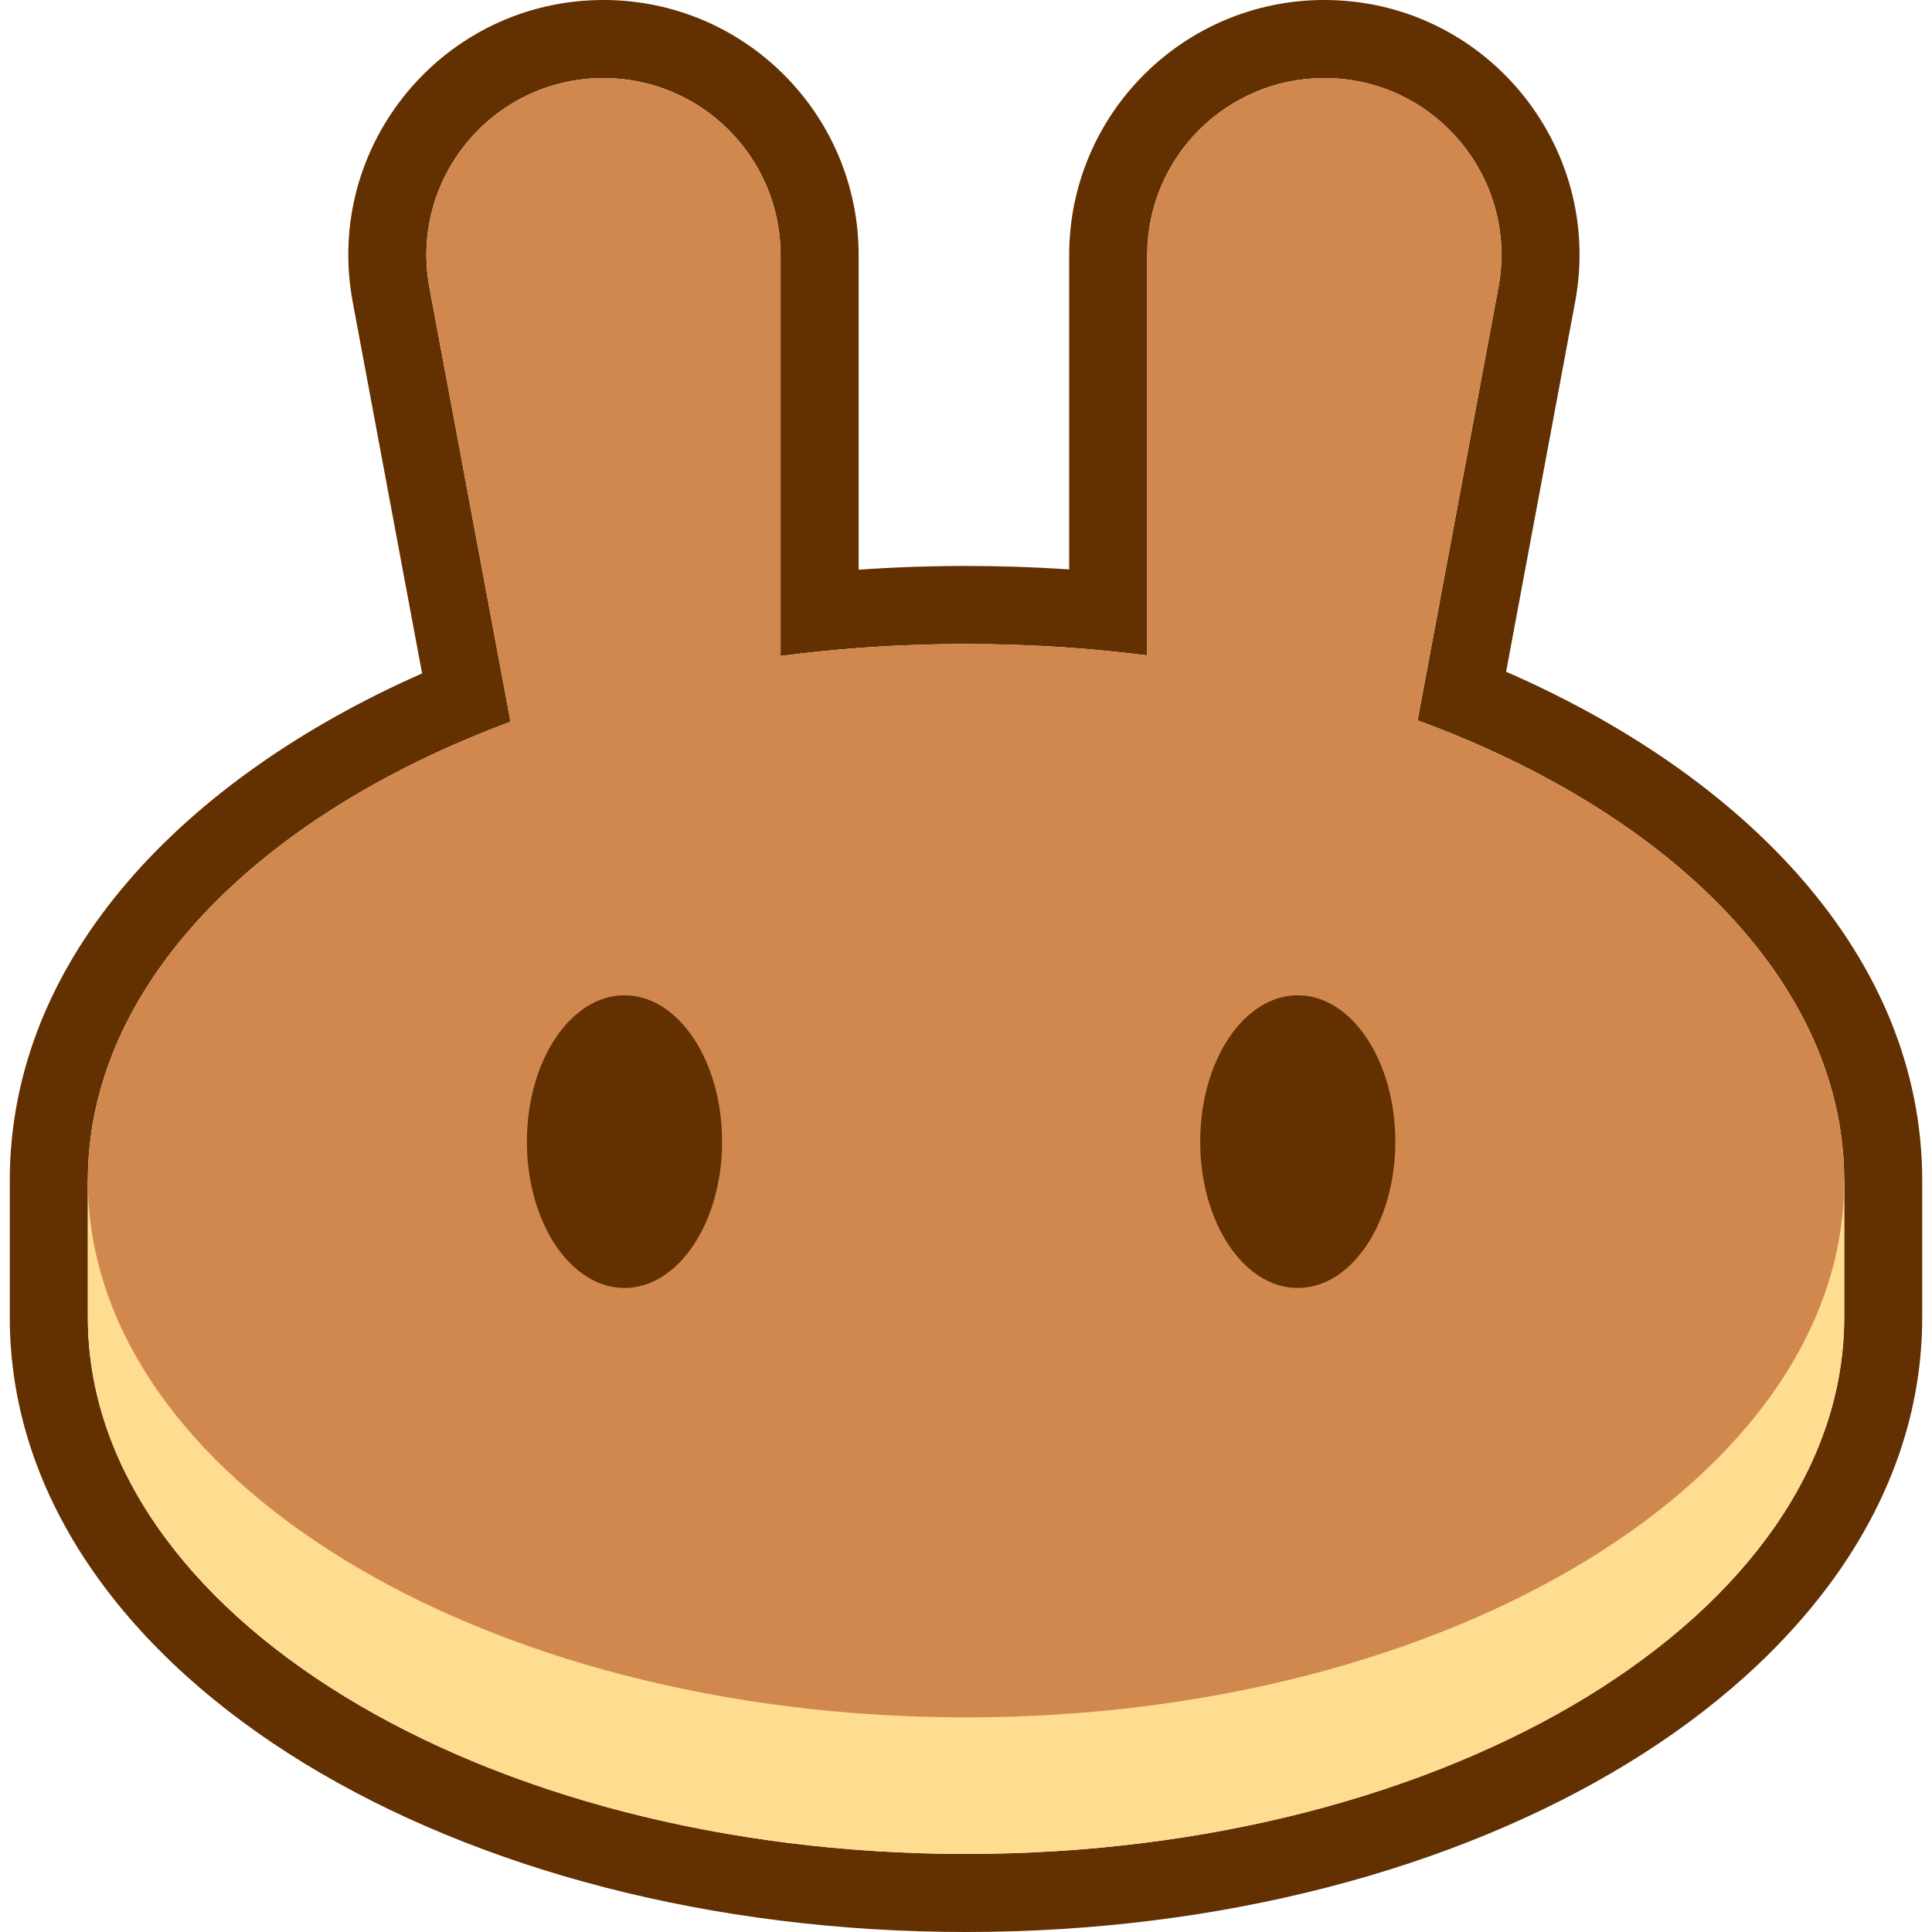
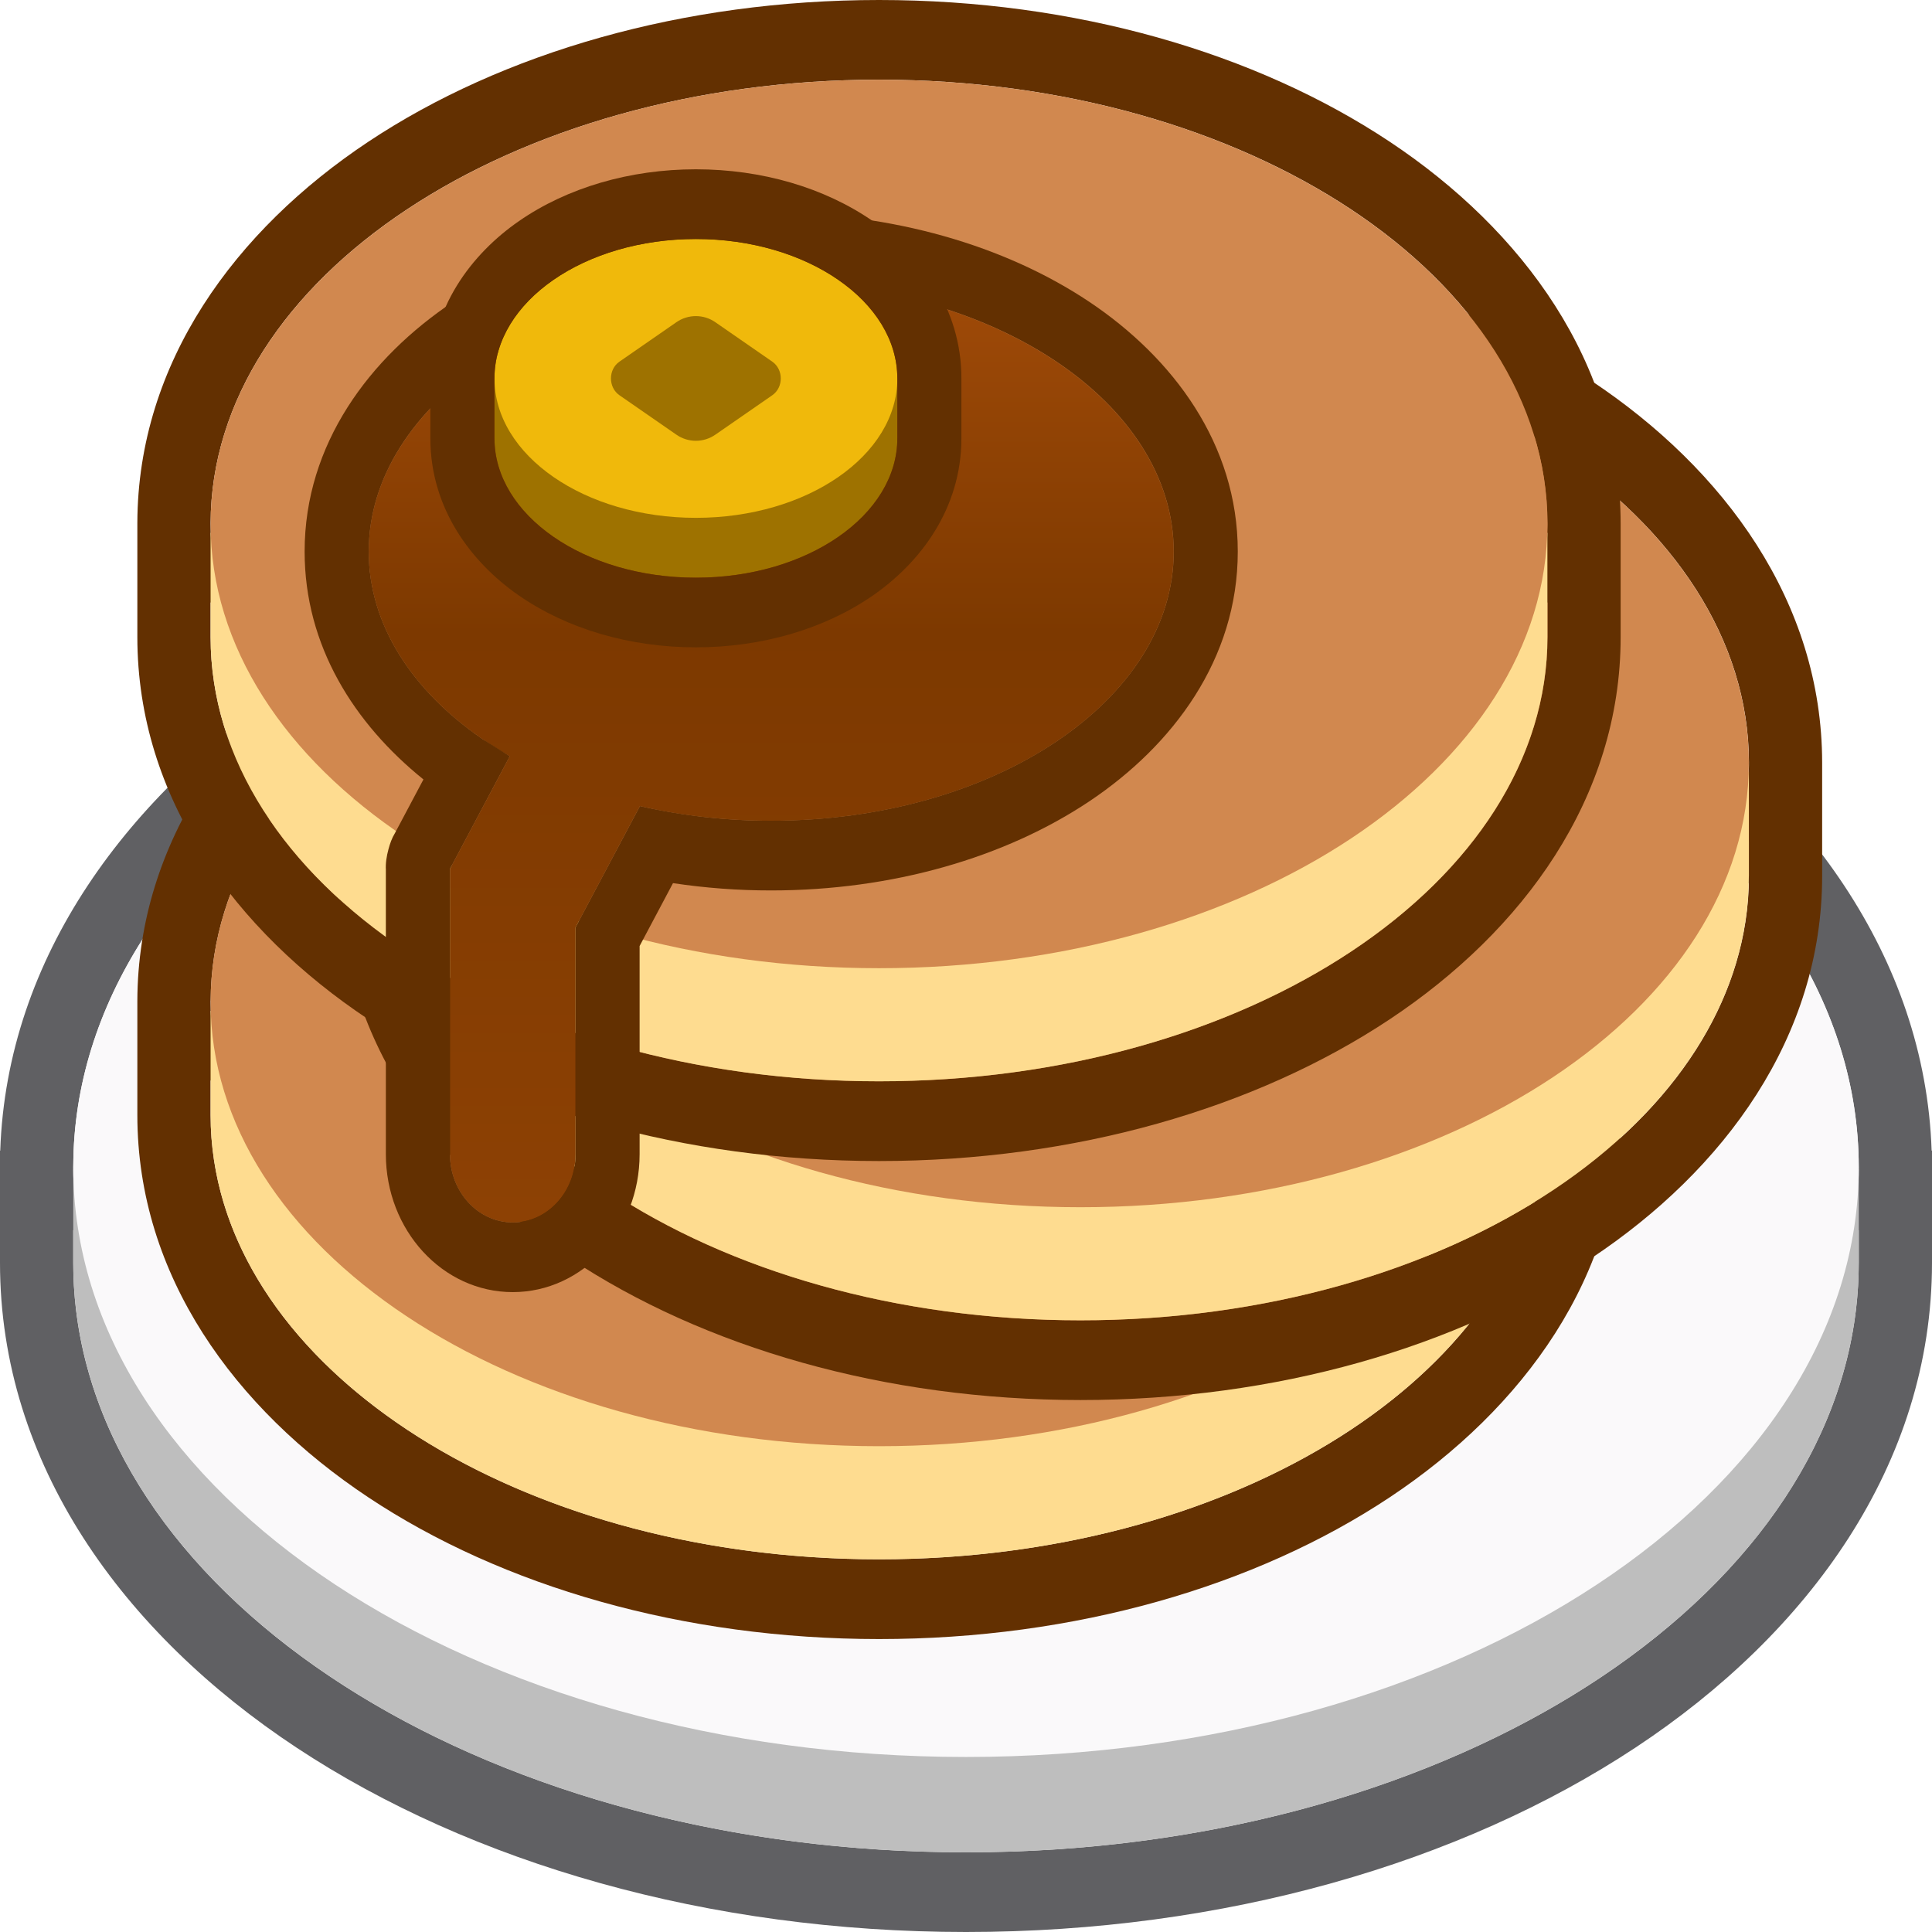
- <svg xmlns="http://www.w3.org/2000/svg" viewBox="0 0 32 32" width="32" height="32">
-   <path fill-rule="evenodd" clip-rule="evenodd" d="M5.842 5.002C5.356 2.402 7.351 0 9.996 0C12.33 0 14.222 1.892 14.222 4.226V9.436C14.806 9.395 15.399 9.374 16 9.374C16.577 9.374 17.147 9.393 17.709 9.431V4.226C17.709 1.892 19.601 0 21.935 0C24.58 0 26.575 2.402 26.089 5.002L24.946 11.126C28.87 12.839 31.838 15.816 31.838 19.556V21.818C31.838 24.894 29.804 27.469 26.959 29.207C24.093 30.959 20.215 32 16 32C11.785 32 7.907 30.959 5.041 29.207C2.196 27.469 0.162 24.894 0.162 21.818V19.556C0.162 15.835 3.099 12.871 6.991 11.154L5.842 5.002ZM23.48 11.931L24.818 4.764C25.155 2.96 23.771 1.293 21.935 1.293C20.315 1.293 19.002 2.606 19.002 4.226V10.856C18.577 10.802 18.146 10.759 17.709 10.727C17.148 10.687 16.578 10.667 16 10.667C15.398 10.667 14.805 10.689 14.222 10.732C13.785 10.765 13.354 10.809 12.929 10.865V4.226C12.929 2.606 11.616 1.293 9.996 1.293C8.161 1.293 6.776 2.96 7.113 4.764L8.456 11.954C4.258 13.514 1.455 16.334 1.455 19.556V21.818C1.455 26.727 7.967 30.707 16 30.707C24.033 30.707 30.546 26.727 30.546 21.818V19.556C30.546 16.318 27.713 13.485 23.48 11.931Z" fill="#633001" />
-   <path d="M30.546 21.818C30.546 26.727 24.033 30.707 16 30.707C7.967 30.707 1.455 26.727 1.455 21.818V19.556H30.546V21.818Z" fill="#FEDC90" />
-   <path fill-rule="evenodd" clip-rule="evenodd" d="M7.113 4.764C6.776 2.96 8.161 1.293 9.996 1.293C11.616 1.293 12.929 2.606 12.929 4.226V10.865C13.919 10.735 14.947 10.667 16 10.667C17.029 10.667 18.033 10.732 19.002 10.856V4.226C19.002 2.606 20.315 1.293 21.935 1.293C23.771 1.293 25.155 2.96 24.818 4.764L23.48 11.931C27.713 13.485 30.546 16.318 30.546 19.556C30.546 24.465 24.033 28.445 16 28.445C7.967 28.445 1.455 24.465 1.455 19.556C1.455 16.334 4.258 13.514 8.456 11.954L7.113 4.764Z" fill="#D1884F" />
-   <path class="left-eye" d="M11.96 18.909C11.96 20.248 11.236 21.333 10.343 21.333C9.451 21.333 8.727 20.248 8.727 18.909C8.727 17.57 9.451 16.485 10.343 16.485C11.236 16.485 11.96 17.57 11.96 18.909Z" fill="#633001" />
-   <path class="right-eye" d="M23.111 18.909C23.111 20.248 22.387 21.333 21.495 21.333C20.602 21.333 19.879 20.248 19.879 18.909C19.879 17.57 20.602 16.485 21.495 16.485C22.387 16.485 23.111 17.57 23.111 18.909Z" fill="#633001" />
+ <svg xmlns="http://www.w3.org/2000/svg" width="64" height="64" fill="none">
+   <style>.B{fill-rule:evenodd}.C{fill:#633001}.D{fill:#fedc90}.E{fill:#d1884f}</style>
+   <path fill="#606063" d="M2.438 38.115l-.012.556c0 .704.056 1.398.166 2.083h-.166v1.077a13.12 13.12 0 0 0 .093 1.562C3.725 53.45 16.463 61.36 32 61.36s28.275-7.912 29.48-17.967a13.11 13.11 0 0 0 .093-1.562v-1.077h-.166a13.13 13.13 0 0 0 .166-2.083 13.2 13.2 0 0 0-.012-.556C61.116 27.587 48.05 19.143 32 19.143S2.884 27.587 2.438 38.115zm-2.43 0c.22-6.424 4.233-11.82 9.82-15.51 5.79-3.824 13.635-6.103 22.17-6.103s16.38 2.28 22.17 6.103c5.586 3.69 9.6 9.085 9.82 15.51H64v3.716c0 6.67-4.082 12.27-9.83 16.065C48.38 61.72 40.536 64 32 64s-16.38-2.28-22.17-6.103C4.082 54.102 0 48.5 0 41.832v-3.716h.01z" class="B" />
+   <path fill="#bebebe" d="M61.574 41.832c0 10.786-13.24 19.53-29.574 19.53S2.427 52.618 2.427 41.832V38.74h59.147v3.092z" />
+   <path fill="#faf9fa" d="M61.574 38.672c0 10.786-13.24 19.53-29.574 19.53S2.427 49.458 2.427 38.672 15.667 19.143 32 19.143s29.574 8.743 29.574 19.53z" />
+   <path d="M6.977 33.155v.037a10.01 10.01 0 0 0 .345 2.602h-.345v1.144c0 .505.038 1.004.113 1.495 1.127 7.426 10.56 13.22 22.03 13.22s20.902-5.796 22.03-13.22a9.95 9.95 0 0 0 .113-1.495v-1.144h-.345a10.02 10.02 0 0 0 .345-2.53v-.073-.037c-.03-8.11-9.932-14.68-22.142-14.68s-22.112 6.57-22.142 14.68zm-2.427 0h0v3.783c0 5.33 3.24 9.73 7.646 12.66 4.447 2.956 10.436 4.698 16.922 4.698s12.475-1.742 16.922-4.698c4.405-2.928 7.646-7.327 7.646-12.66v-3.746c0-5.33-3.24-9.73-7.646-12.658-4.447-2.956-10.436-4.698-16.922-4.698s-12.475 1.742-16.922 4.698c-4.395 2.92-7.632 7.307-7.646 12.622z" class="B C" />
+   <path d="M51.26 36.938c0 8.128-9.913 14.717-22.142 14.717S6.976 45.066 6.976 36.938v-3.453H51.26v3.453z" class="D" />
+   <path d="M51.26 33.19c0 8.128-9.913 14.717-22.142 14.717S6.976 41.32 6.976 33.19 16.9 18.474 29.118 18.474 51.26 25.063 51.26 33.19z" class="E" />
+   <path d="M13.65 25.237v.037a10.01 10.01 0 0 0 .345 2.602h-.345v1.144c0 .505.038 1.004.113 1.495 1.127 7.426 10.56 13.222 22.03 13.222s20.902-5.796 22.03-13.222a9.96 9.96 0 0 0 .113-1.495v-1.144h-.345c.22-.822.34-1.667.345-2.53v-.073-.037c-.03-8.11-9.932-14.68-22.142-14.68s-22.112 6.57-22.142 14.68zm-2.426 0h0v3.783c0 5.33 3.24 9.73 7.647 12.66 4.447 2.956 10.436 4.698 16.922 4.698s12.475-1.742 16.922-4.698c4.405-2.928 7.646-7.327 7.646-12.66v-3.746c0-5.33-3.24-9.73-7.646-12.66-4.447-2.956-10.436-4.698-16.922-4.698S23.316 9.66 18.87 12.615c-4.395 2.92-7.632 7.307-7.646 12.622z" class="B C" />
+   <path d="M57.933 29.02c0 8.128-9.913 14.717-22.142 14.717S13.65 37.148 13.65 29.02v-3.453h44.284v3.453z" class="D" />
+   <path d="M57.933 25.274c0 8.128-9.913 14.717-22.142 14.717S13.65 33.402 13.65 25.274s9.913-14.717 22.142-14.717 22.142 6.59 22.142 14.717z" class="E" />
+   <path d="M6.977 17.32v.037a10.01 10.01 0 0 0 .345 2.602h-.345v1.144c0 .505.038 1.004.113 1.495 1.127 7.426 10.56 13.22 22.03 13.22s20.902-5.796 22.03-13.22a9.95 9.95 0 0 0 .113-1.495V19.96h-.345a10.02 10.02 0 0 0 .345-2.53v-.073-.037C51.23 9.208 41.33 2.64 29.12 2.64S7.006 9.208 6.977 17.32zm-2.427 0h0v3.783c0 5.33 3.24 9.73 7.646 12.66 4.447 2.956 10.436 4.698 16.922 4.698s12.475-1.742 16.922-4.698c4.405-2.928 7.646-7.327 7.646-12.66v-3.746c0-5.33-3.24-9.73-7.646-12.66C41.594 1.742 35.605 0 29.12 0S16.643 1.742 12.197 4.698C7.802 7.62 4.565 12.005 4.55 17.32z" class="B C" />
+   <path d="M51.26 21.103c0 8.128-9.913 14.717-22.142 14.717S6.976 29.23 6.976 21.103V17.65H51.26v3.453z" class="D" />
+   <path d="M51.26 17.356c0 8.128-9.913 14.717-22.142 14.717S6.976 25.484 6.976 17.356 16.9 2.64 29.118 2.64 51.26 9.228 51.26 17.356z" class="E" />
+   <g class="B">
+     <path fill="url(#A)" d="M12.214 18.272c0 2.714 1.813 5.144 4.673 6.78l-1.982 3.733v9.448c0 1.25.93 2.262 2.08 2.262s2.08-1.013 2.08-2.262V30.72l2.132-4.016c1.363.314 2.827.485 4.35.485 7.364 0 13.333-3.992 13.333-8.916S32.9 9.356 25.547 9.356s-13.333 3.992-13.333 8.916z" />
+     <path d="M16.887 25.05l-.91-.572c-2.33-1.605-3.762-3.794-3.762-6.207 0-4.924 5.97-8.916 13.333-8.916s13.333 3.992 13.333 8.916-5.97 8.916-13.333 8.916a19.39 19.39 0 0 1-4.35-.485l-2.132 4.016v7.514c0 1.25-.93 2.262-2.08 2.262s-2.08-1.013-2.08-2.262v-9.448l1.982-3.733zm-4.105 3.773v9.408c0 2.525 1.882 4.572 4.203 4.572s4.203-2.047 4.203-4.57v-6.895l1.106-2.083a21.73 21.73 0 0 0 3.253.242c4 0 7.74-1.082 10.54-2.953 2.764-1.848 4.916-4.708 4.916-8.272S38.85 11.85 36.087 10c-2.798-1.87-6.53-2.953-10.54-2.953S17.805 8.13 15.007 10c-2.764 1.848-4.916 4.708-4.916 8.27 0 3.128 1.647 5.704 3.936 7.55l-.945 1.78c-.1.164-.162.34-.213.53-.062.228-.1.462-.086.694z" class="C" />
+   </g>
+   <g fill="#9e7200">
+     <path d="M16.38 14.516c0 2.55 2.988 4.62 6.673 4.62s6.673-2.068 6.673-4.62-2.988-4.62-6.673-4.62-6.673 2.068-6.673 4.62z" />
+     <path d="M16.38 12.536h13.346v1.98H16.38v-1.98z" />
+   </g>
+   <path fill="#f0b90b" d="M16.38 12.536c0 2.55 2.988 4.618 6.673 4.618s6.673-2.068 6.673-4.618-2.988-4.62-6.673-4.62-6.673 2.068-6.673 4.62z" />
+   <path fill="#9e7200" d="M20.52 11.98l1.88-1.302a1.13 1.13 0 0 1 1.303 0l1.88 1.302c.375.26.375.854 0 1.113l-1.88 1.302a1.13 1.13 0 0 1-1.303 0l-1.88-1.302c-.375-.26-.375-.854 0-1.113z" />
+   <path d="M17.194 7.322c1.597-1.106 3.674-1.714 5.858-1.714s4.26.608 5.858 1.714c1.572 1.088 2.938 2.875 2.938 5.214v1.98c0 2.34-1.366 4.126-2.938 5.214-1.597 1.105-3.674 1.714-5.858 1.714s-4.26-.608-5.858-1.714c-1.572-1.088-2.938-2.875-2.938-5.214v-1.98c0-2.34 1.366-4.126 2.938-5.214zm5.858.596c-3.685 0-6.673 2.068-6.673 4.62v1.98c0 2.55 2.988 4.62 6.673 4.62s6.673-2.068 6.673-4.62v-1.98c0-2.55-2.988-4.62-6.673-4.62z" class="B C" />
+   <defs>
+     <linearGradient id="A" x1="25.691" x2="25.691" y1="9.655" y2="40.261" gradientUnits="userSpaceOnUse">
+       <stop stop-color="#9f4a08" />
+       <stop offset=".37" stop-color="#7d3900" />
+       <stop offset="1" stop-color="#8d4104" />
+     </linearGradient>
+   </defs>
</svg>
